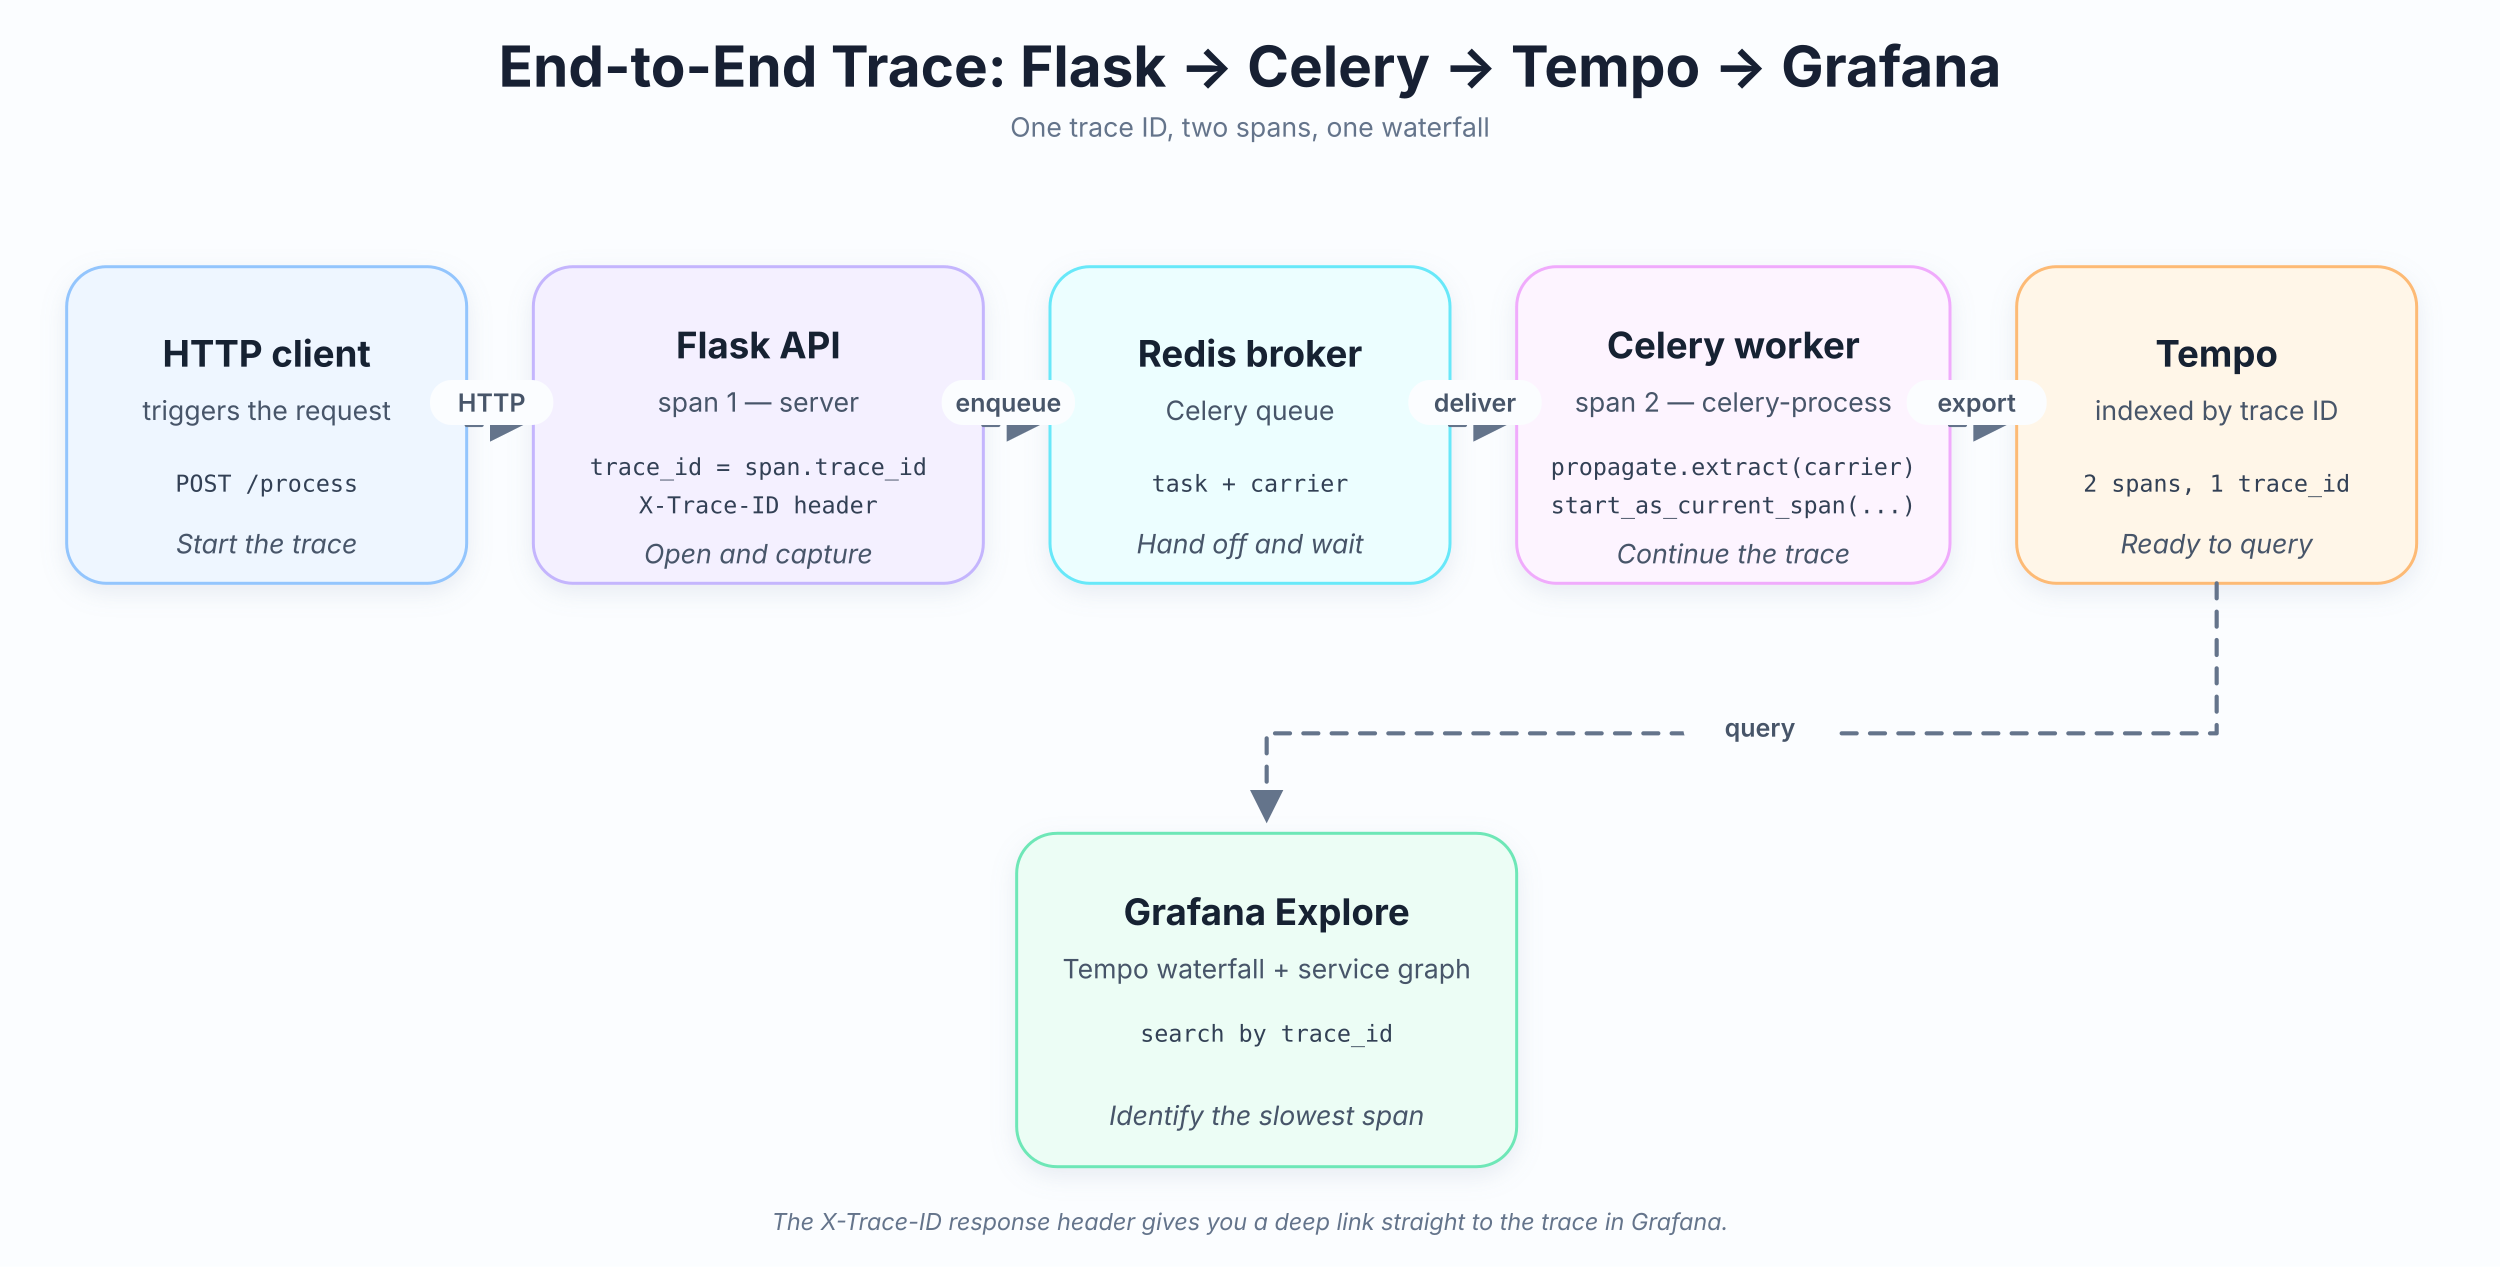
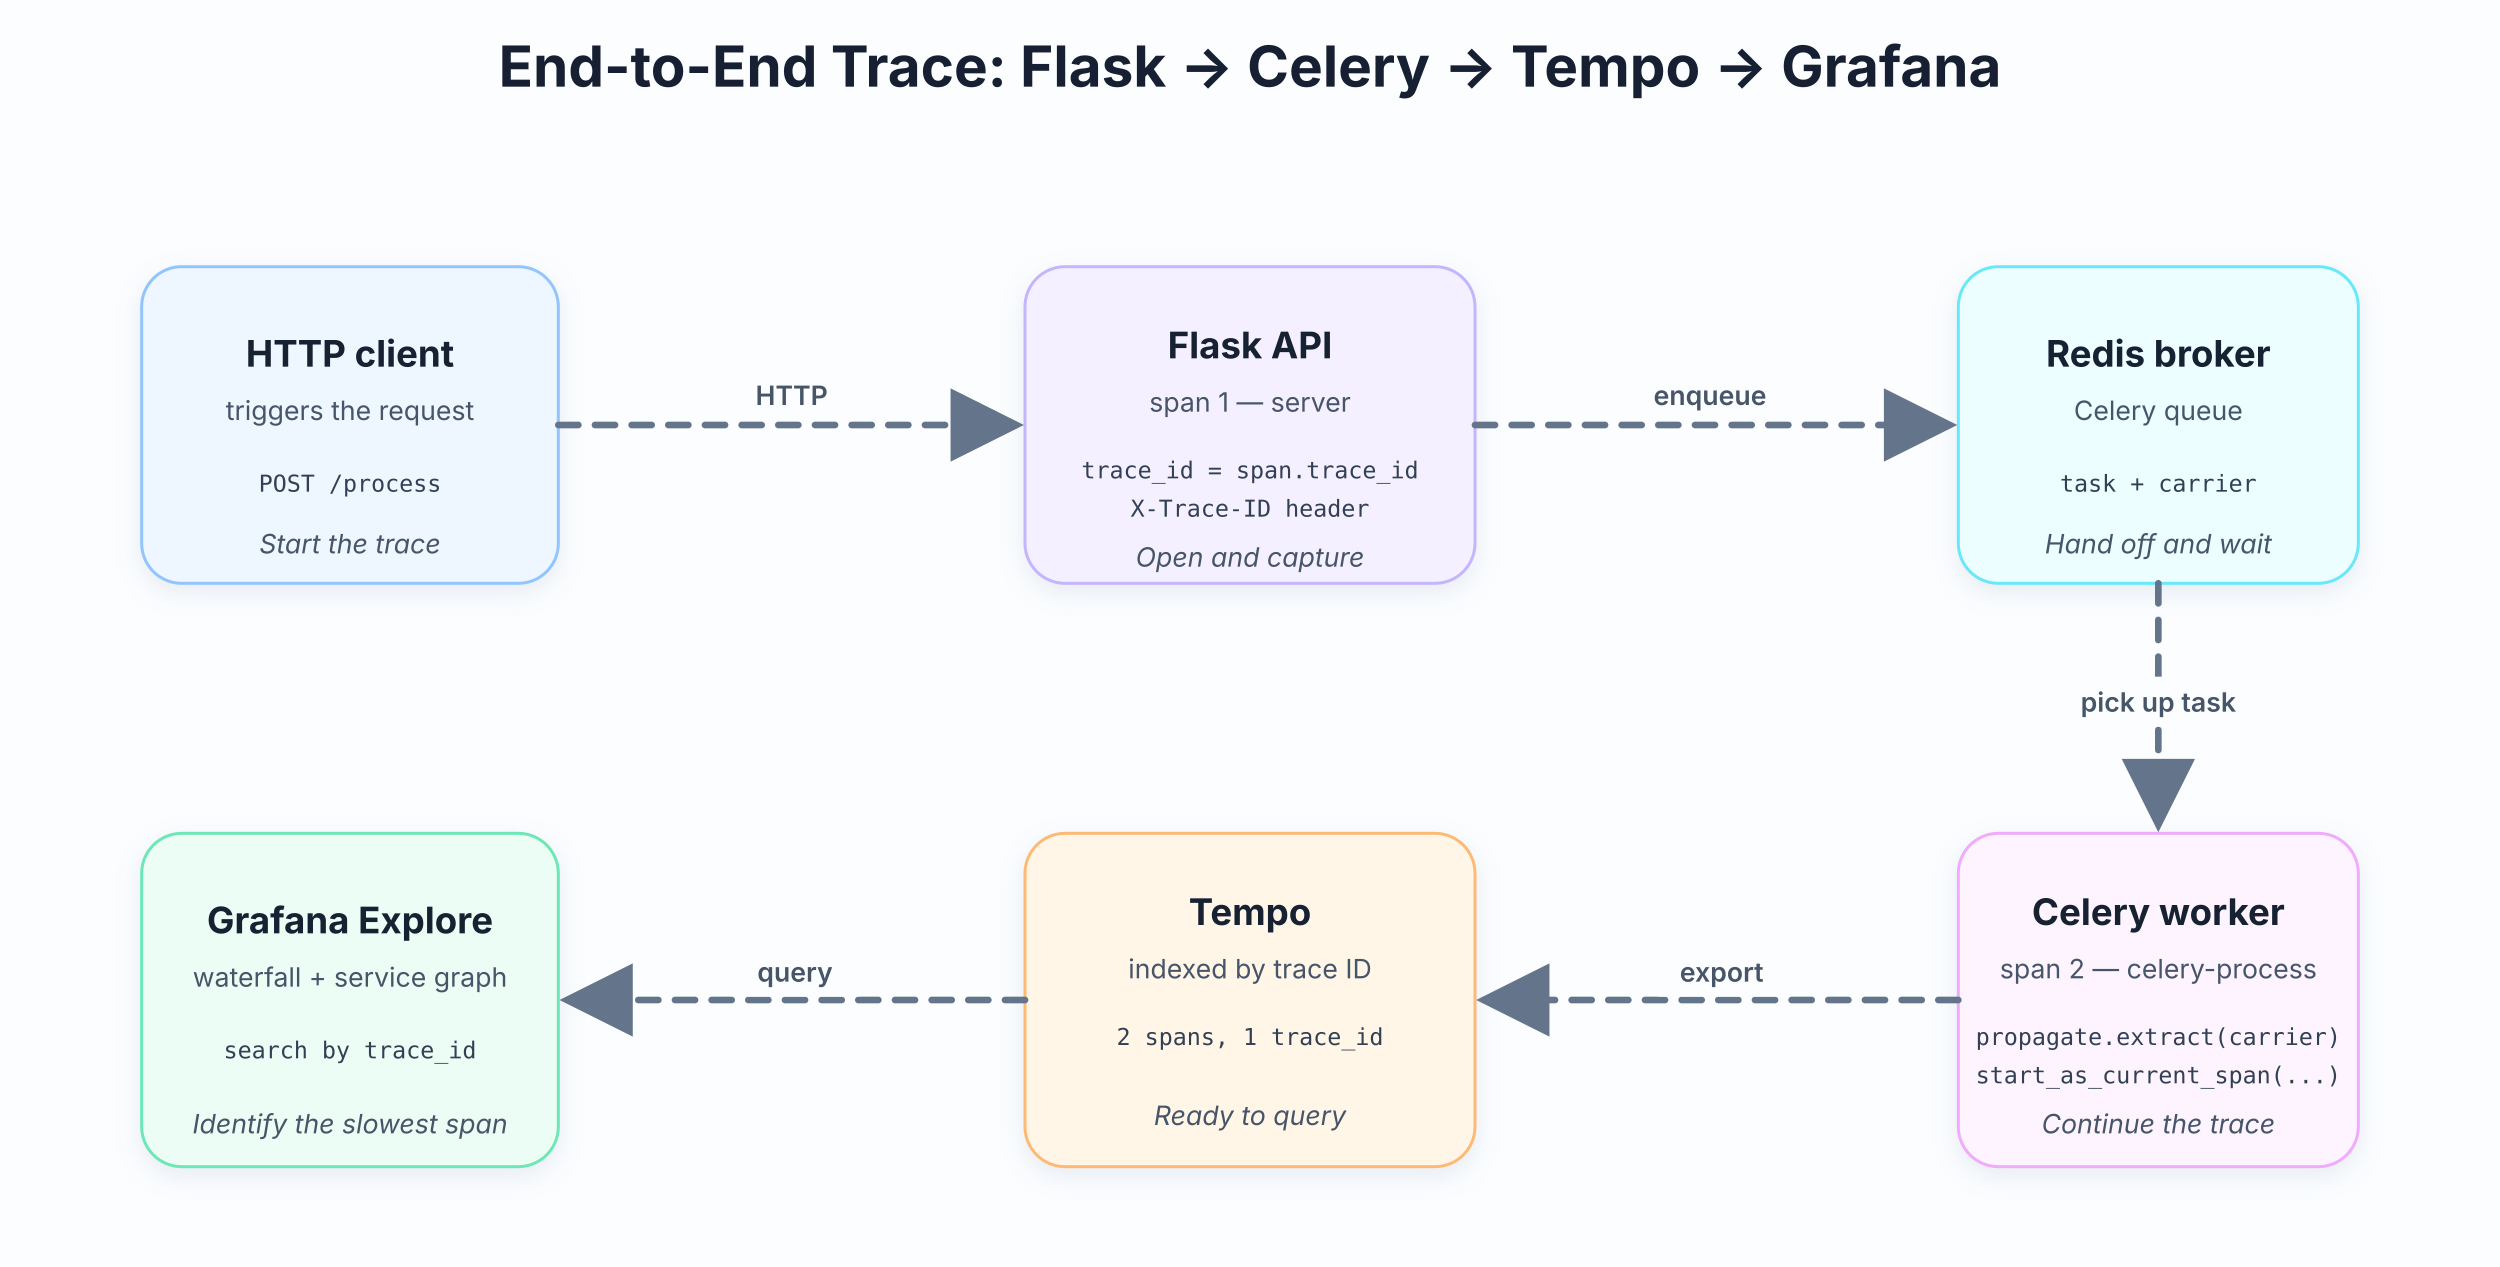
<svg xmlns="http://www.w3.org/2000/svg" width="1500" height="760" viewBox="0 0 1500 760" font-family="Inter, Helvetica, Arial, sans-serif">
  <style>
    @keyframes dash-flow { to { stroke-dashoffset: 0; } }
    .title { font-size: 34px; font-weight: 700; fill: #172033; text-anchor: middle; }
    .subtitle { font-size: 16px; fill: #64748b; text-anchor: middle; }
    .card-title { font-size: 22px; font-weight: 700; fill: #172033; text-anchor: middle; }
    .card-sub { font-size: 16px; fill: #475569; text-anchor: middle; }
    .card-code { font: 14px Menlo, Consolas, monospace; fill: #334155; text-anchor: middle; }
-     .edge-label { font-size: 15px; font-weight: 600; fill: #475569; text-anchor: middle; }
+     .edge-label { font-size: 16px; font-weight: 600; fill: #475569; text-anchor: middle; }
    .note { font-size: 14px; fill: #64748b; text-anchor: middle; font-style: italic; }
-     .edge { stroke: #64748b; stroke-width: 2.5; stroke-linecap: round; stroke-linejoin: round; stroke-dasharray: 9 8; stroke-dashoffset: -17; animation: dash-flow 700ms linear infinite; fill: none; }
+     .edge { stroke: #64748b; stroke-width: 4; stroke-linecap: round; stroke-linejoin: round; stroke-dasharray: 12 10; stroke-dashoffset: -22; animation: dash-flow 800ms linear infinite; fill: none; }
  </style>
  <defs>
    <filter id="shadow" x="-15%" y="-15%" width="130%" height="140%">
      <feDropShadow dx="0" dy="5" stdDeviation="7" flood-color="#94a3b8" flood-opacity="0.18" />
    </filter>
-     <marker id="arrow" viewBox="0 0 10 10" refX="9" refY="5" markerWidth="8" markerHeight="8" orient="auto">
-       <path d="M0 0 L10 5 L0 10 Z" fill="#64748b" />
+     <marker id="arrow" viewBox="0 0 12 12" refX="10" refY="6" markerWidth="11" markerHeight="11" orient="auto">
+       <path d="M0 0 L12 6 L0 12 Z" fill="#64748b" />
    </marker>
  </defs>
  <rect width="1500" height="760" fill="#fbfdff" />
  <text class="title" x="750" y="52">End-to-End Trace: Flask → Celery → Tempo → Grafana</text>
-   <text class="subtitle" x="750" y="82">One trace ID, two spans, one waterfall</text>
  <g id="client-card" filter="url(#shadow)">
-     <rect x="40" y="160" width="240" height="190" rx="24" fill="#eef6ff" stroke="#93c5fd" stroke-width="1.8" />
-     <text class="card-title" x="160" y="220">HTTP client</text>
-     <text class="card-sub" x="160" y="252">triggers the request</text>
-     <text class="card-code" x="160" y="295">POST /process</text>
-     <text class="card-sub" x="160" y="332" font-style="italic">Start the trace</text>
+     <rect x="85" y="160" width="250" height="190" rx="24" fill="#eef6ff" stroke="#93c5fd" stroke-width="1.8" />
+     <text class="card-title" x="210" y="220">HTTP client</text>
+     <text class="card-sub" x="210" y="252">triggers the request</text>
+     <text class="card-code" x="210" y="295">POST /process</text>
+     <text class="card-sub" x="210" y="332" font-style="italic">Start the trace</text>
  </g>
  <g id="flask-card" filter="url(#shadow)">
-     <rect x="320" y="160" width="270" height="190" rx="24" fill="#f4f0ff" stroke="#c4b5fd" stroke-width="1.8" />
-     <text class="card-title" x="455" y="215">Flask API</text>
-     <text class="card-sub" x="455" y="247">span 1 — server</text>
-     <text class="card-code" x="455" y="285">trace_id = span.trace_id</text>
-     <text class="card-code" x="455" y="308">X-Trace-ID header</text>
-     <text class="card-sub" x="455" y="338" font-style="italic">Open and capture</text>
+     <rect x="615" y="160" width="270" height="190" rx="24" fill="#f4f0ff" stroke="#c4b5fd" stroke-width="1.8" />
+     <text class="card-title" x="750" y="215">Flask API</text>
+     <text class="card-sub" x="750" y="247">span 1 — server</text>
+     <text class="card-code" x="750" y="287">trace_id = span.trace_id</text>
+     <text class="card-code" x="750" y="310">X-Trace-ID header</text>
+     <text class="card-sub" x="750" y="340" font-style="italic">Open and capture</text>
  </g>
  <g id="broker-card" filter="url(#shadow)">
-     <rect x="630" y="160" width="240" height="190" rx="24" fill="#ecfeff" stroke="#67e8f9" stroke-width="1.8" />
-     <text class="card-title" x="750" y="220">Redis broker</text>
-     <text class="card-sub" x="750" y="252">Celery queue</text>
-     <text class="card-code" x="750" y="295">task + carrier</text>
-     <text class="card-sub" x="750" y="332" font-style="italic">Hand off and wait</text>
+     <rect x="1175" y="160" width="240" height="190" rx="24" fill="#ecfeff" stroke="#67e8f9" stroke-width="1.8" />
+     <text class="card-title" x="1295" y="220">Redis broker</text>
+     <text class="card-sub" x="1295" y="252">Celery queue</text>
+     <text class="card-code" x="1295" y="295">task + carrier</text>
+     <text class="card-sub" x="1295" y="332" font-style="italic">Hand off and wait</text>
+   </g>
+   <g id="grafana-card" filter="url(#shadow)">
+     <rect x="85" y="500" width="250" height="200" rx="24" fill="#ecfdf5" stroke="#6ee7b7" stroke-width="1.8" />
+     <text class="card-title" x="210" y="560">Grafana Explore</text>
+     <text class="card-sub" x="210" y="592">waterfall + service graph</text>
+     <text class="card-code" x="210" y="635">search by trace_id</text>
+     <text class="card-sub" x="210" y="680" font-style="italic">Identify the slowest span</text>
+   </g>
+   <g id="tempo-card" filter="url(#shadow)">
+     <rect x="615" y="500" width="270" height="200" rx="24" fill="#fff6e8" stroke="#fdba74" stroke-width="1.8" />
+     <text class="card-title" x="750" y="555">Tempo</text>
+     <text class="card-sub" x="750" y="587">indexed by trace ID</text>
+     <text class="card-code" x="750" y="627">2 spans, 1 trace_id</text>
+     <text class="card-sub" x="750" y="675" font-style="italic">Ready to query</text>
  </g>
  <g id="worker-card" filter="url(#shadow)">
-     <rect x="910" y="160" width="260" height="190" rx="24" fill="#fdf4ff" stroke="#f0abfc" stroke-width="1.8" />
-     <text class="card-title" x="1040" y="215">Celery worker</text>
-     <text class="card-sub" x="1040" y="247">span 2 — celery-process</text>
-     <text class="card-code" x="1040" y="285">propagate.extract(carrier)</text>
-     <text class="card-code" x="1040" y="308">start_as_current_span(...)</text>
-     <text class="card-sub" x="1040" y="338" font-style="italic">Continue the trace</text>
+     <rect x="1175" y="500" width="240" height="200" rx="24" fill="#fdf4ff" stroke="#f0abfc" stroke-width="1.8" />
+     <text class="card-title" x="1295" y="555">Celery worker</text>
+     <text class="card-sub" x="1295" y="587">span 2 — celery-process</text>
+     <text class="card-code" x="1295" y="627">propagate.extract(carrier)</text>
+     <text class="card-code" x="1295" y="650">start_as_current_span(...)</text>
+     <text class="card-sub" x="1295" y="680" font-style="italic">Continue the trace</text>
  </g>
-   <g id="tempo-card" filter="url(#shadow)">
-     <rect x="1210" y="160" width="240" height="190" rx="24" fill="#fff6e8" stroke="#fdba74" stroke-width="1.8" />
-     <text class="card-title" x="1330" y="220">Tempo</text>
-     <text class="card-sub" x="1330" y="252">indexed by trace ID</text>
-     <text class="card-code" x="1330" y="295">2 spans, 1 trace_id</text>
-     <text class="card-sub" x="1330" y="332" font-style="italic">Ready to query</text>
-   </g>
-   <g id="grafana-card" filter="url(#shadow)">
-     <rect x="610" y="500" width="300" height="200" rx="24" fill="#ecfdf5" stroke="#6ee7b7" stroke-width="1.8" />
-     <text class="card-title" x="760" y="555">Grafana Explore</text>
-     <text class="card-sub" x="760" y="587">Tempo waterfall + service graph</text>
-     <text class="card-code" x="760" y="625">search by trace_id</text>
-     <text class="card-sub" x="760" y="675" font-style="italic">Identify the slowest span</text>
-   </g>
-   <line class="edge" x1="280" y1="255" x2="312" y2="255" marker-end="url(#arrow)" />
-   <rect x="258" y="228" width="74" height="27" rx="13" fill="#fbfdff" />
-   <text class="edge-label" x="295" y="247">HTTP</text>
-   <line class="edge" x1="590" y1="255" x2="622" y2="255" marker-end="url(#arrow)" />
-   <rect x="565" y="228" width="80" height="27" rx="13" fill="#fbfdff" />
-   <text class="edge-label" x="605" y="247">enqueue</text>
-   <line class="edge" x1="870" y1="255" x2="902" y2="255" marker-end="url(#arrow)" />
-   <rect x="845" y="228" width="80" height="27" rx="13" fill="#fbfdff" />
-   <text class="edge-label" x="885" y="247">deliver</text>
-   <line class="edge" x1="1170" y1="255" x2="1202" y2="255" marker-end="url(#arrow)" />
-   <rect x="1144" y="228" width="84" height="27" rx="13" fill="#fbfdff" />
-   <text class="edge-label" x="1186" y="247">export</text>
-   <path class="edge" d="M 1330 350 L 1330 440 L 760 440 L 760 492" marker-end="url(#arrow)" />
-   <rect x="1010" y="423" width="92" height="27" rx="13" fill="#fbfdff" />
-   <text class="edge-label" x="1056" y="442">query</text>
-   <text class="note" x="750" y="738">The X-Trace-ID response header gives you a deep link straight to the trace in Grafana.</text>
+   <line class="edge" x1="335" y1="255" x2="607" y2="255" marker-end="url(#arrow)" />
+   <rect x="432" y="222" width="86" height="30" rx="15" fill="#fbfdff" />
+   <text class="edge-label" x="475" y="243">HTTP</text>
+   <line class="edge" x1="885" y1="255" x2="1167" y2="255" marker-end="url(#arrow)" />
+   <rect x="975" y="222" width="102" height="30" rx="15" fill="#fbfdff" />
+   <text class="edge-label" x="1026" y="243">enqueue</text>
+   <line class="edge" x1="1295" y1="350" x2="1295" y2="492" marker-end="url(#arrow)" />
+   <rect x="1232" y="406" width="126" height="30" rx="15" fill="#fbfdff" />
+   <text class="edge-label" x="1295" y="427">pick up task</text>
+   <line class="edge" x1="1175" y1="600" x2="893" y2="600" marker-end="url(#arrow)" />
+   <rect x="982" y="568" width="102" height="30" rx="15" fill="#fbfdff" />
+   <text class="edge-label" x="1033" y="589">export</text>
+   <line class="edge" x1="615" y1="600" x2="343" y2="600" marker-end="url(#arrow)" />
+   <rect x="426" y="568" width="102" height="30" rx="15" fill="#fbfdff" />
+   <text class="edge-label" x="477" y="589">query</text>
  <mxfile host="app.diagrams.net" type="device">
    <diagram name="Full System Trace" id="lab13-full-system">
      <mxGraphModel dx="1500" dy="760" grid="1" gridSize="10" guides="1" tooltips="1" connect="1" arrows="1" fold="1" page="1" pageScale="1" pageWidth="1500" pageHeight="760" math="0" shadow="1">
        <root>
          <mxCell id="0" />
          <mxCell id="1" parent="0" />
          <mxCell id="title" value="End-to-End Trace: Flask Celery Tempo Grafana" style="text;html=1;align=center;verticalAlign=middle;fontSize=34;fontStyle=1;fontColor=#172033;" vertex="1" parent="1">
            <mxGeometry x="370" y="22" width="760" height="46" as="geometry" />
          </mxCell>
-           <mxCell id="subtitle" value="One trace ID, two spans, one waterfall" style="text;html=1;align=center;verticalAlign=middle;fontSize=16;fontColor=#64748b;" vertex="1" parent="1">
-             <mxGeometry x="500" y="66" width="500" height="28" as="geometry" />
-           </mxCell>
          <mxCell id="client" value="HTTP client&#10;&#10;triggers the request&#10;&#10;POST /process&#10;&#10;Start the trace" style="rounded=1;whiteSpace=wrap;html=1;fillColor=#eef6ff;strokeColor=#93c5fd;strokeWidth=2;fontSize=17;fontColor=#172033;align=center;verticalAlign=middle;arcSize=12;shadow=1;" vertex="1" parent="1">
-             <mxGeometry x="40" y="160" width="240" height="190" as="geometry" />
+             <mxGeometry x="85" y="160" width="250" height="190" as="geometry" />
          </mxCell>
          <mxCell id="flask" value="Flask API&#10;&#10;span 1 server&#10;&#10;trace_id = span.trace_id&#10;X-Trace-ID header&#10;&#10;Open and capture" style="rounded=1;whiteSpace=wrap;html=1;fillColor=#f4f0ff;strokeColor=#c4b5fd;strokeWidth=2;fontSize=17;fontColor=#172033;align=center;verticalAlign=middle;arcSize=12;shadow=1;" vertex="1" parent="1">
-             <mxGeometry x="320" y="160" width="270" height="190" as="geometry" />
+             <mxGeometry x="615" y="160" width="270" height="190" as="geometry" />
          </mxCell>
          <mxCell id="broker" value="Redis broker&#10;&#10;Celery queue&#10;&#10;task + carrier&#10;&#10;Hand off and wait" style="rounded=1;whiteSpace=wrap;html=1;fillColor=#ecfeff;strokeColor=#67e8f9;strokeWidth=2;fontSize=17;fontColor=#172033;align=center;verticalAlign=middle;arcSize=12;shadow=1;" vertex="1" parent="1">
-             <mxGeometry x="630" y="160" width="240" height="190" as="geometry" />
+             <mxGeometry x="1175" y="160" width="240" height="190" as="geometry" />
+           </mxCell>
+           <mxCell id="grafana" value="Grafana Explore&#10;&#10;waterfall + service graph&#10;&#10;search by trace_id&#10;&#10;Identify the slowest span" style="rounded=1;whiteSpace=wrap;html=1;fillColor=#ecfdf5;strokeColor=#6ee7b7;strokeWidth=2;fontSize=17;fontColor=#172033;align=center;verticalAlign=middle;arcSize=12;shadow=1;" vertex="1" parent="1">
+             <mxGeometry x="85" y="500" width="250" height="200" as="geometry" />
+           </mxCell>
+           <mxCell id="tempo" value="Tempo&#10;&#10;indexed by trace ID&#10;&#10;2 spans, 1 trace_id&#10;&#10;Ready to query" style="rounded=1;whiteSpace=wrap;html=1;fillColor=#fff6e8;strokeColor=#fdba74;strokeWidth=2;fontSize=17;fontColor=#172033;align=center;verticalAlign=middle;arcSize=12;shadow=1;" vertex="1" parent="1">
+             <mxGeometry x="615" y="500" width="270" height="200" as="geometry" />
          </mxCell>
          <mxCell id="worker" value="Celery worker&#10;&#10;span 2 celery-process&#10;&#10;propagate.extract(carrier)&#10;start_as_current_span(...)&#10;&#10;Continue the trace" style="rounded=1;whiteSpace=wrap;html=1;fillColor=#fdf4ff;strokeColor=#f0abfc;strokeWidth=2;fontSize=17;fontColor=#172033;align=center;verticalAlign=middle;arcSize=12;shadow=1;" vertex="1" parent="1">
-             <mxGeometry x="910" y="160" width="260" height="190" as="geometry" />
+             <mxGeometry x="1175" y="500" width="240" height="200" as="geometry" />
          </mxCell>
-           <mxCell id="tempo" value="Tempo&#10;&#10;indexed by trace ID&#10;&#10;2 spans, 1 trace_id&#10;&#10;Ready to query" style="rounded=1;whiteSpace=wrap;html=1;fillColor=#fff6e8;strokeColor=#fdba74;strokeWidth=2;fontSize=17;fontColor=#172033;align=center;verticalAlign=middle;arcSize=12;shadow=1;" vertex="1" parent="1">
-             <mxGeometry x="1210" y="160" width="240" height="190" as="geometry" />
-           </mxCell>
-           <mxCell id="grafana" value="Grafana Explore&#10;&#10;Tempo waterfall + service graph&#10;&#10;search by trace_id&#10;&#10;Identify the slowest span" style="rounded=1;whiteSpace=wrap;html=1;fillColor=#ecfdf5;strokeColor=#6ee7b7;strokeWidth=2;fontSize=17;fontColor=#172033;align=center;verticalAlign=middle;arcSize=12;shadow=1;" vertex="1" parent="1">
-             <mxGeometry x="610" y="500" width="300" height="200" as="geometry" />
-           </mxCell>
-           <mxCell id="http" value="HTTP" style="edgeStyle=orthogonalEdgeStyle;rounded=1;html=1;endArrow=classic;strokeColor=#64748b;strokeWidth=2;dashed=1;fontSize=15;fontStyle=1;fontColor=#475569;labelBackgroundColor=#fbfdff;" edge="1" parent="1" source="client" target="flask">
+           <mxCell id="http" value="HTTP" style="edgeStyle=orthogonalEdgeStyle;rounded=1;html=1;endArrow=classic;strokeColor=#64748b;strokeWidth=4;dashed=1;fontSize=16;fontStyle=1;fontColor=#475569;labelBackgroundColor=#fbfdff;" edge="1" parent="1" source="client" target="flask">
            <mxGeometry relative="1" as="geometry" />
          </mxCell>
-           <mxCell id="enqueue" value="enqueue" style="edgeStyle=orthogonalEdgeStyle;rounded=1;html=1;endArrow=classic;strokeColor=#64748b;strokeWidth=2;dashed=1;fontSize=15;fontStyle=1;fontColor=#475569;labelBackgroundColor=#fbfdff;" edge="1" parent="1" source="flask" target="broker">
+           <mxCell id="enqueue" value="enqueue" style="edgeStyle=orthogonalEdgeStyle;rounded=1;html=1;endArrow=classic;strokeColor=#64748b;strokeWidth=4;dashed=1;fontSize=16;fontStyle=1;fontColor=#475569;labelBackgroundColor=#fbfdff;" edge="1" parent="1" source="flask" target="broker">
            <mxGeometry relative="1" as="geometry" />
          </mxCell>
-           <mxCell id="deliver" value="deliver" style="edgeStyle=orthogonalEdgeStyle;rounded=1;html=1;endArrow=classic;strokeColor=#64748b;strokeWidth=2;dashed=1;fontSize=15;fontStyle=1;fontColor=#475569;labelBackgroundColor=#fbfdff;" edge="1" parent="1" source="broker" target="worker">
+           <mxCell id="pickup" value="pick up task" style="edgeStyle=orthogonalEdgeStyle;rounded=1;html=1;endArrow=classic;strokeColor=#64748b;strokeWidth=4;dashed=1;fontSize=16;fontStyle=1;fontColor=#475569;labelBackgroundColor=#fbfdff;" edge="1" parent="1" source="broker" target="worker">
            <mxGeometry relative="1" as="geometry" />
          </mxCell>
-           <mxCell id="export" value="export" style="edgeStyle=orthogonalEdgeStyle;rounded=1;html=1;endArrow=classic;strokeColor=#64748b;strokeWidth=2;dashed=1;fontSize=15;fontStyle=1;fontColor=#475569;labelBackgroundColor=#fbfdff;" edge="1" parent="1" source="worker" target="tempo">
+           <mxCell id="export" value="export" style="edgeStyle=orthogonalEdgeStyle;rounded=1;html=1;endArrow=classic;strokeColor=#64748b;strokeWidth=4;dashed=1;fontSize=16;fontStyle=1;fontColor=#475569;labelBackgroundColor=#fbfdff;" edge="1" parent="1" source="worker" target="tempo">
            <mxGeometry relative="1" as="geometry" />
          </mxCell>
-           <mxCell id="query" value="query" style="edgeStyle=orthogonalEdgeStyle;rounded=1;html=1;endArrow=classic;strokeColor=#64748b;strokeWidth=2;dashed=1;fontSize=15;fontStyle=1;fontColor=#475569;labelBackgroundColor=#fbfdff;" edge="1" parent="1" source="tempo" target="grafana">
+           <mxCell id="query" value="query" style="edgeStyle=orthogonalEdgeStyle;rounded=1;html=1;endArrow=classic;strokeColor=#64748b;strokeWidth=4;dashed=1;fontSize=16;fontStyle=1;fontColor=#475569;labelBackgroundColor=#fbfdff;" edge="1" parent="1" source="tempo" target="grafana">
            <mxGeometry relative="1" as="geometry" />
-           </mxCell>
-           <mxCell id="note" value="The X-Trace-ID response header gives you a deep link straight to the trace in Grafana." style="text;html=1;align=center;verticalAlign=middle;fontSize=14;fontColor=#64748b;fontStyle=2;" vertex="1" parent="1">
-             <mxGeometry x="180" y="718" width="1140" height="28" as="geometry" />
          </mxCell>
        </root>
      </mxGraphModel>
    </diagram>
  </mxfile>
</svg>
